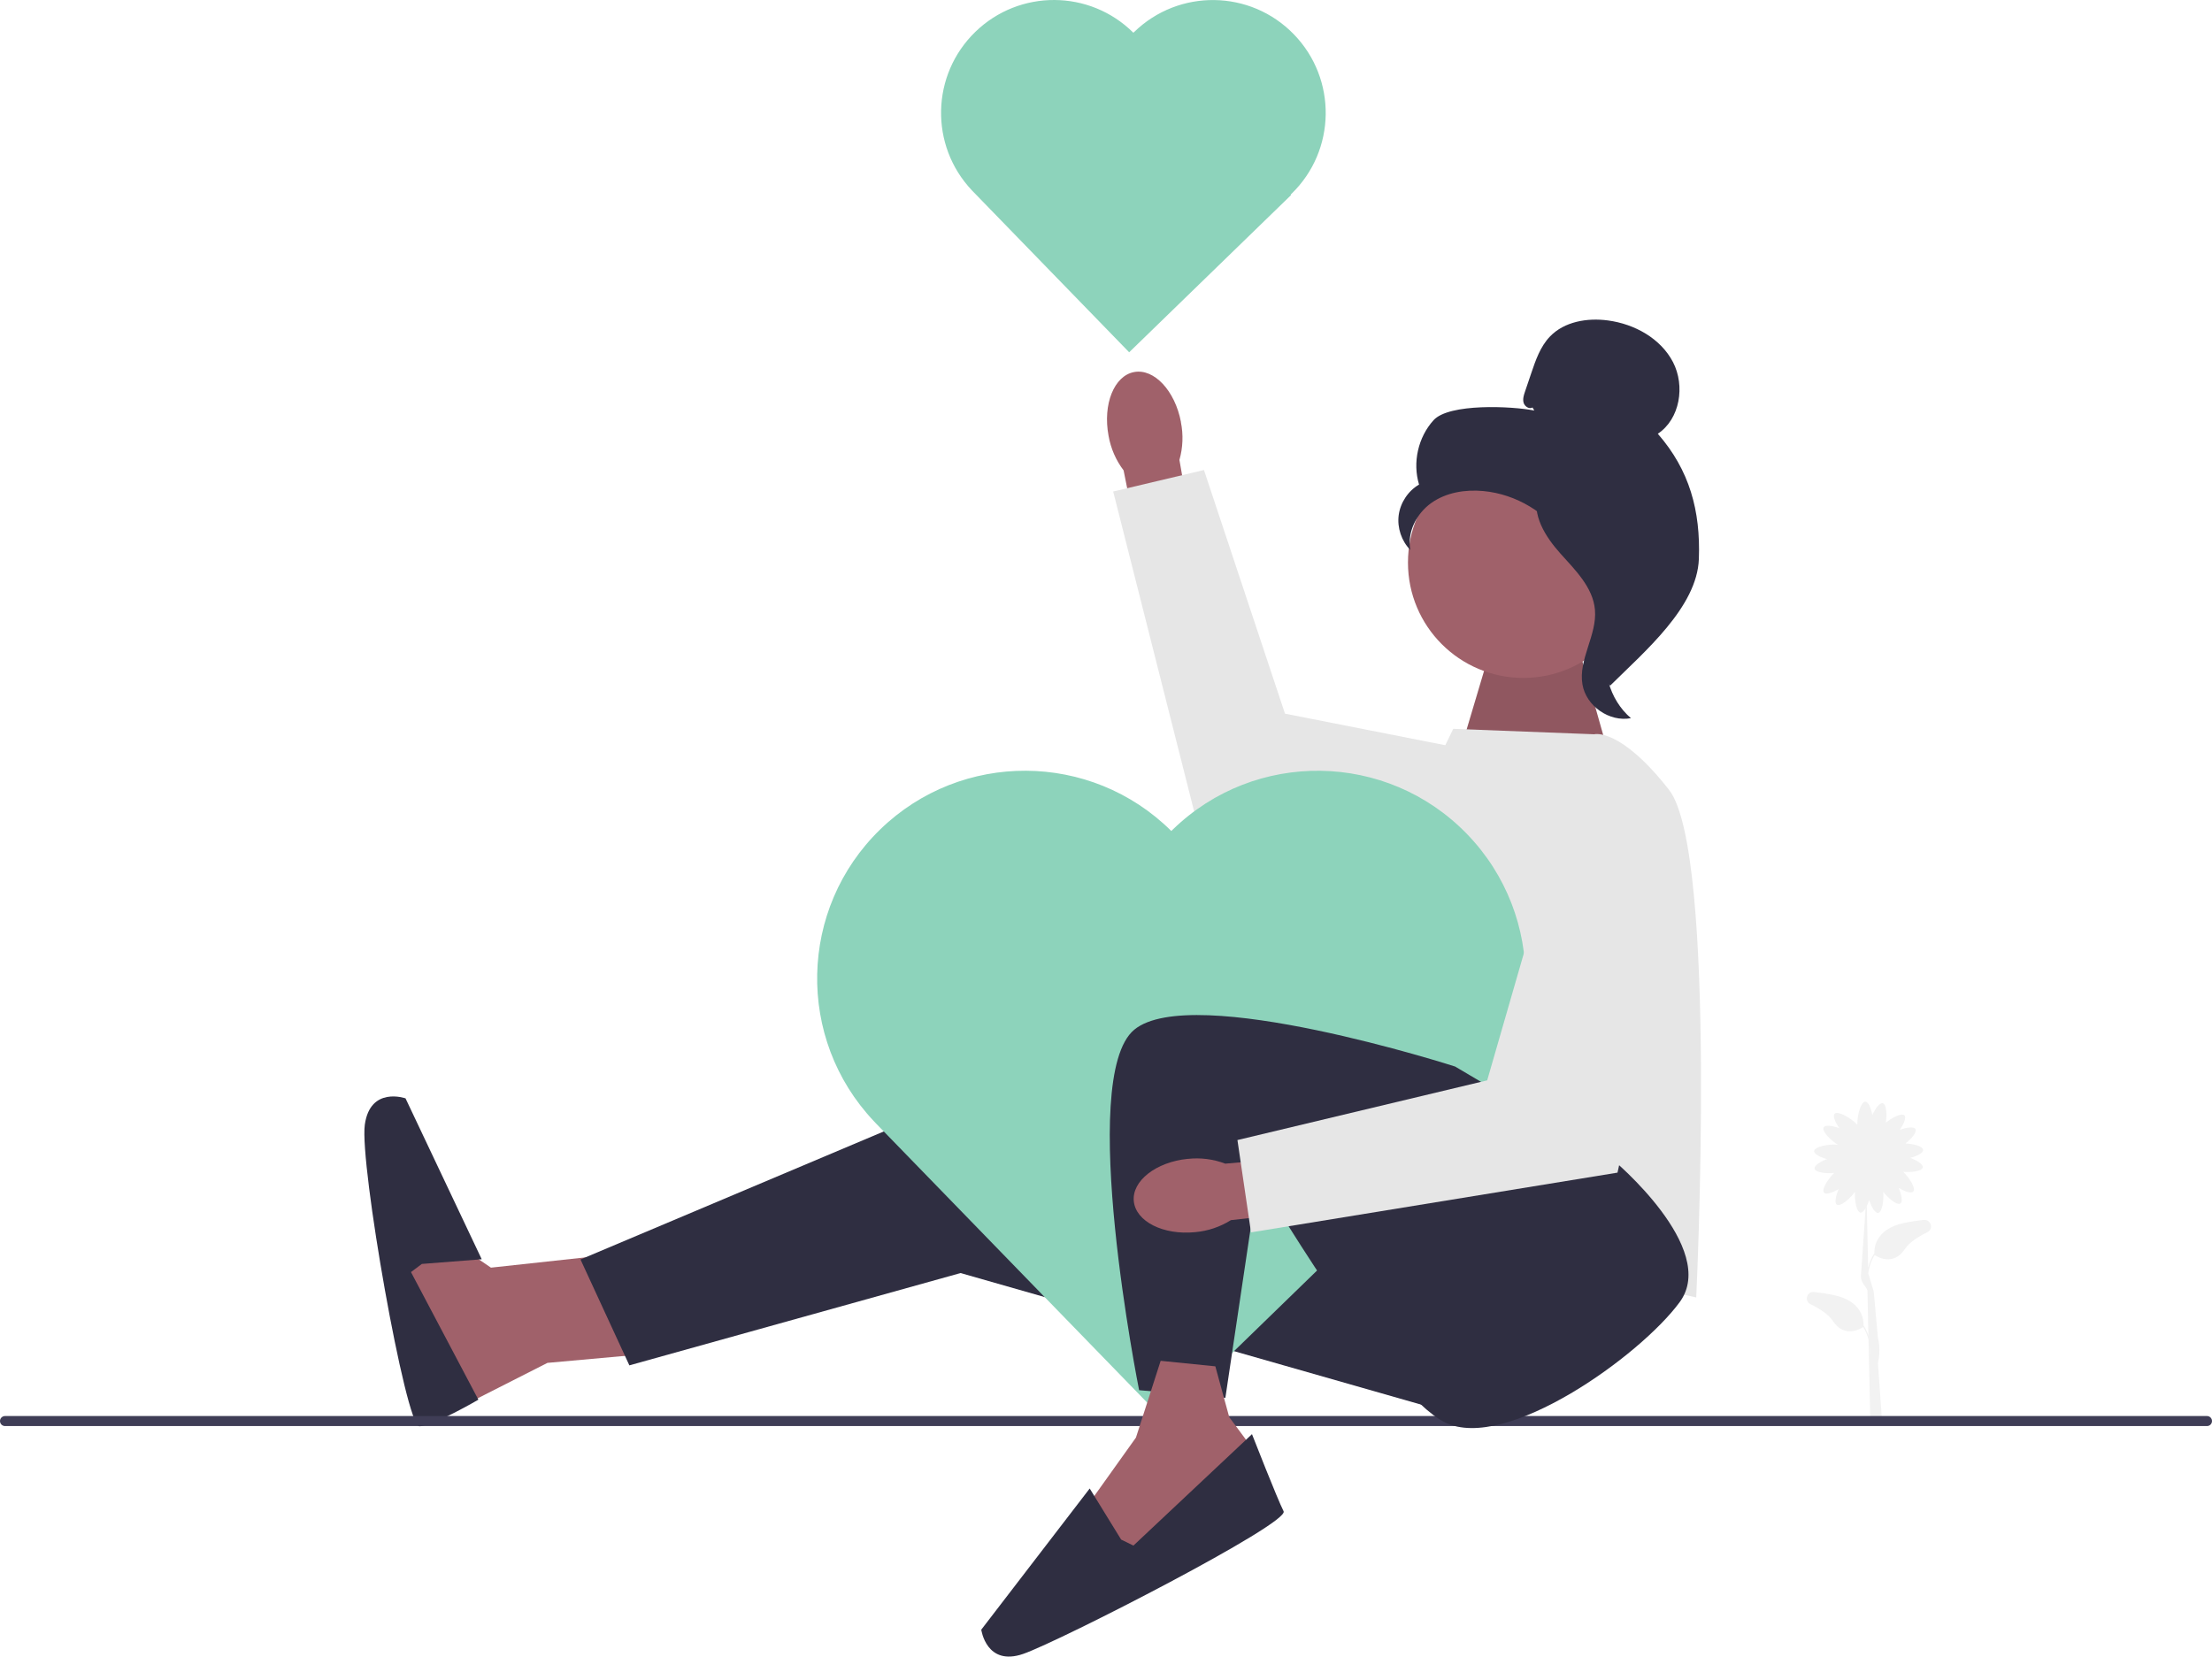
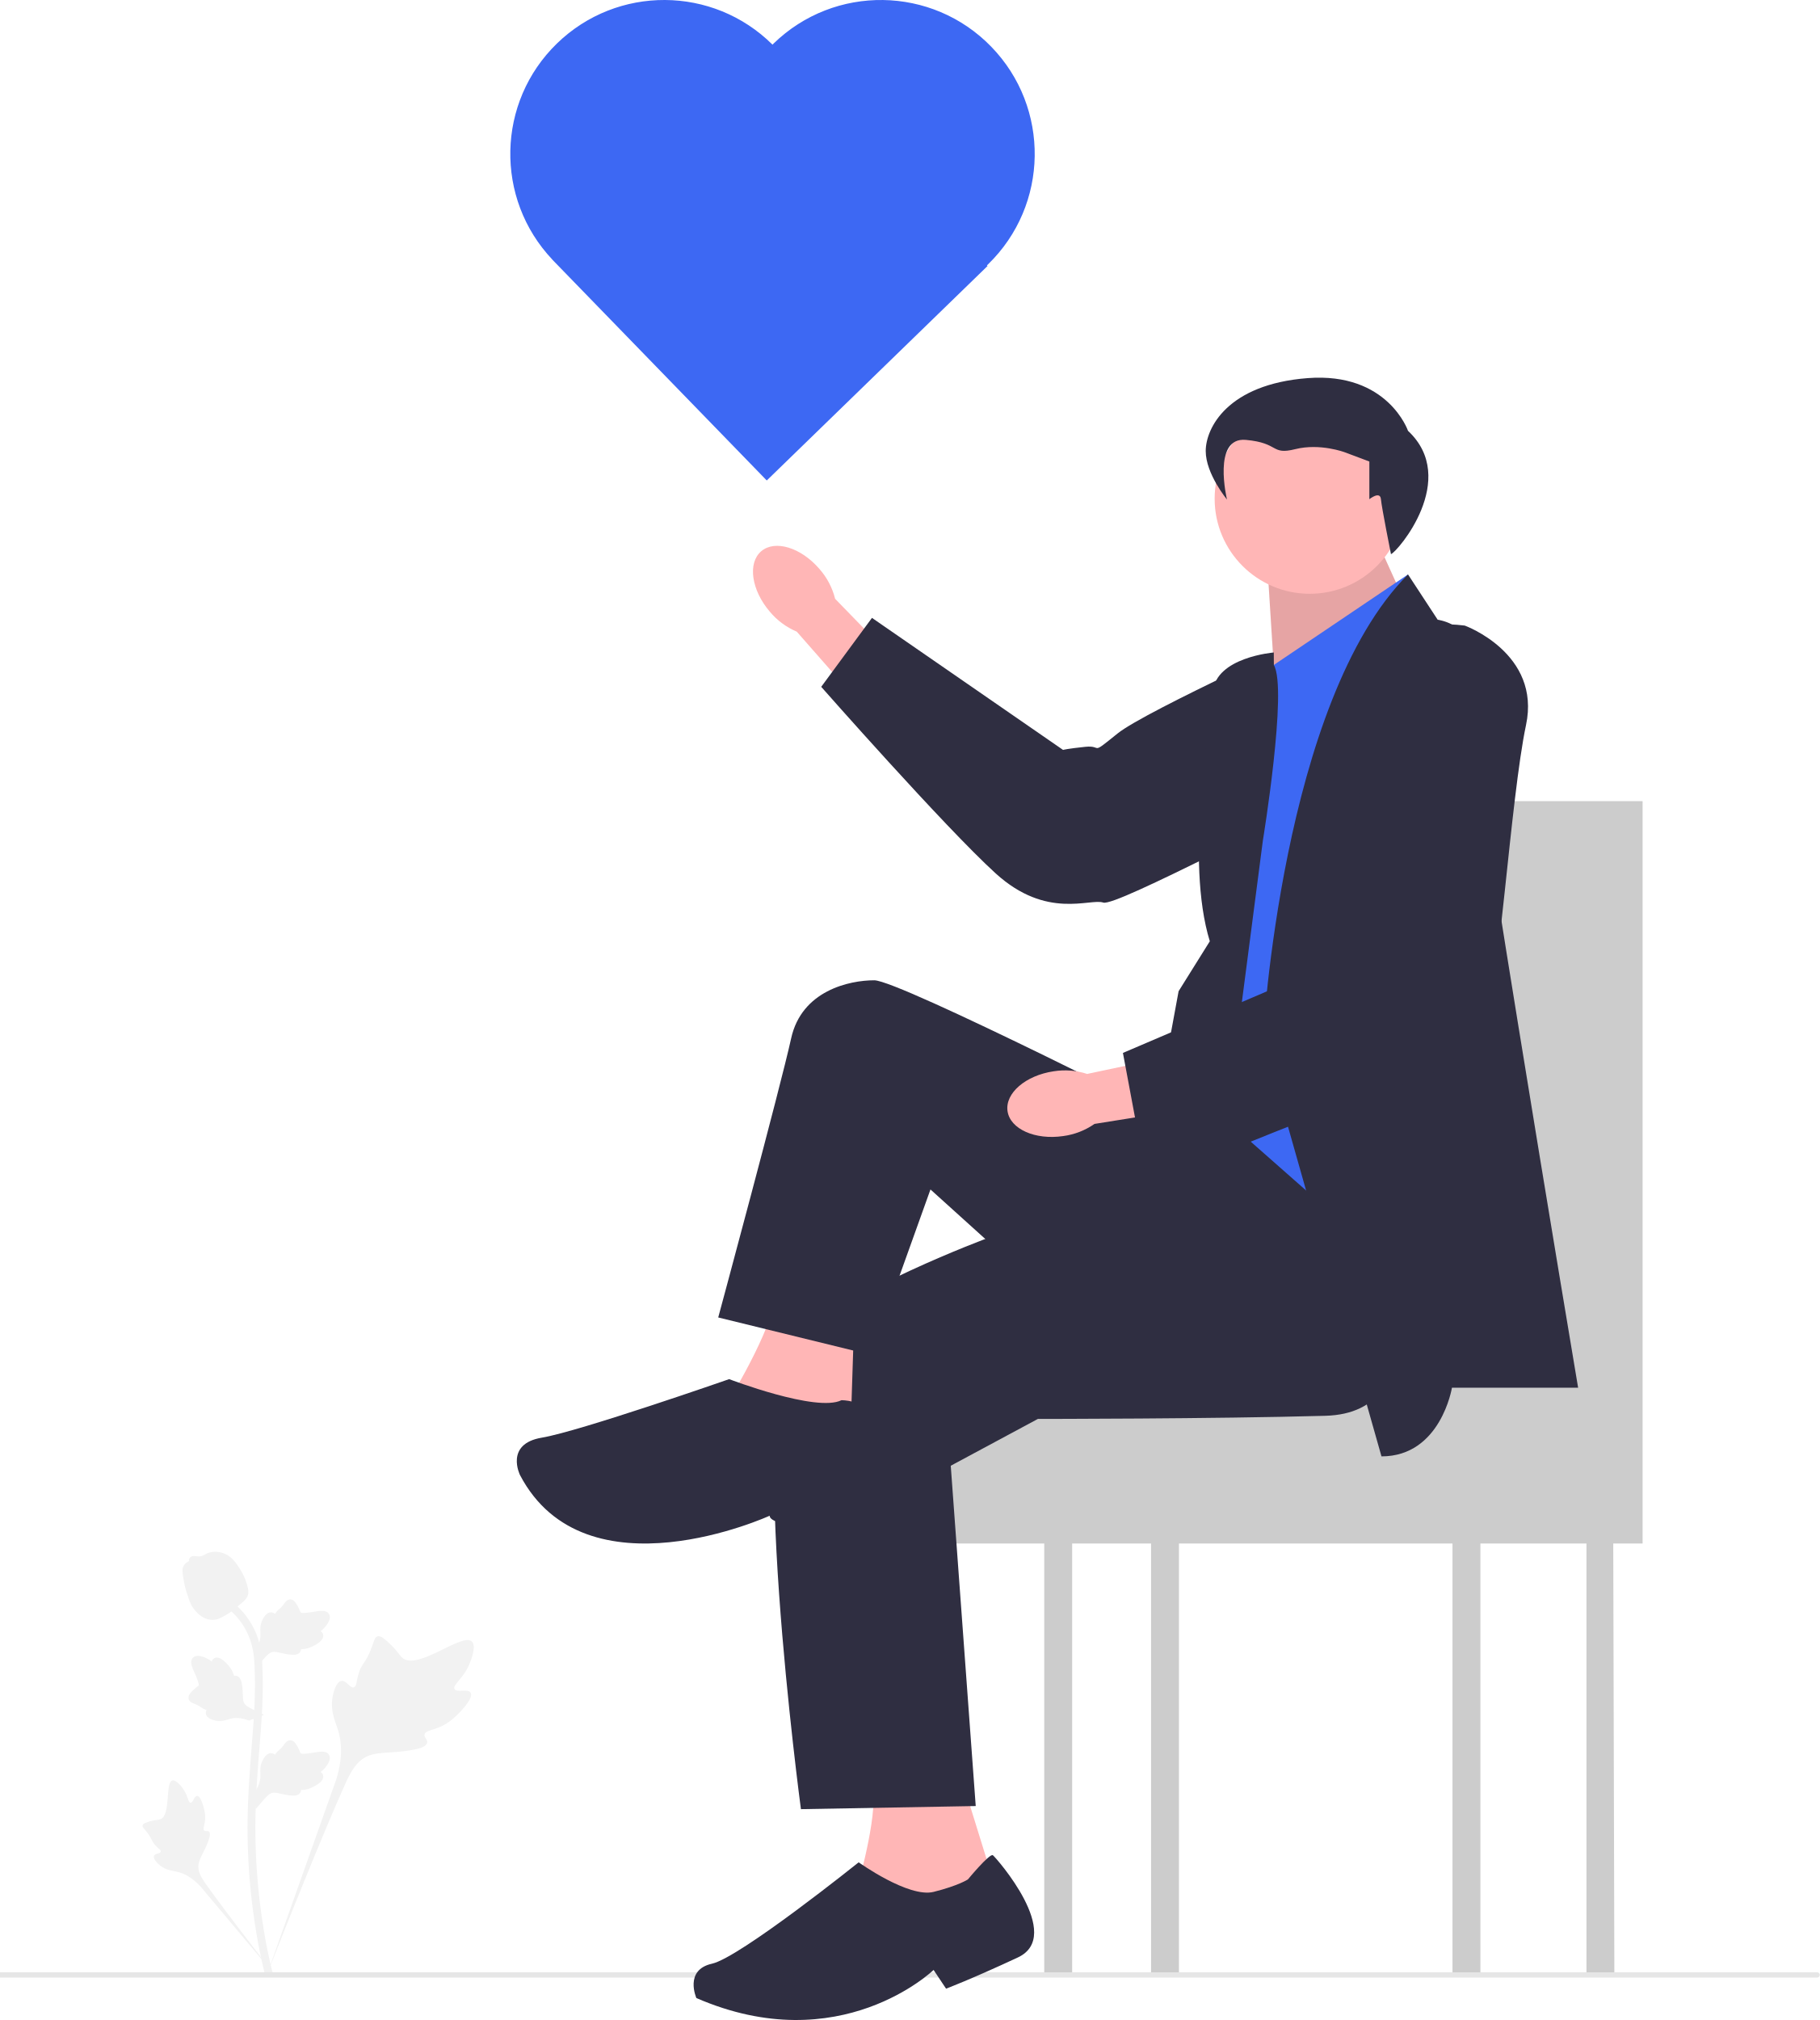
- <svg xmlns="http://www.w3.org/2000/svg" width="524.67" height="392.985" viewBox="0 0 524.67 392.985">
-   <polygon points="146.06 297.499 116.45 300.719 102.28 291.059 94.08 300.719 98.02 321.099 102.52 337.189 129.85 323.309 151.86 321.319 146.06 297.499" fill="#a0616a" />
-   <polygon points="296.09 263.369 224.62 262.079 137.69 298.779 149.28 323.899 227.84 301.999 349.53 336.769 332.79 254.359 296.09 263.369" fill="#2f2e41" />
-   <path d="m100.05,299.839l14.21-1.11-18.07-38.17s-8.37-2.96-9.66,6.25c-1.29,9.2,9.7,71.53,12.92,71.53s14.02-6.3,14.02-6.3l-15.99-30.27,2.58-1.93h-.01v-0Z" fill="#2f2e41" />
-   <path d="m456.35,289.389c-1.43.15-2.99.38-4.65.72-7.04,1.43-7.18,6.21-7.12,7.3l-.05-.03c-.71,1.13-1.15,2.28-1.42,3.37l-.32-14.64c.21-.43.4-.93.56-1.43.53,1.62,1.39,3.15,2.13,3.05.97-.13,1.39-2.98,1.21-5,1.23,1.58,3.3,3.28,4.08,2.76.62-.42.25-2.14-.43-3.7,1.42.86,2.99,1.42,3.48.87.67-.74-.93-3.27-2.4-4.68,1.97.18,4.48-.13,4.64-1.03.14-.74-1.36-1.67-2.95-2.27,1.6-.42,3.1-1.16,3.05-1.89-.06-.87-2.28-1.45-4.2-1.53,1.45-1.13,2.78-2.7,2.37-3.41-.37-.65-2.11-.4-3.72.17.95-1.36,1.62-2.89,1.11-3.41-.63-.65-2.88.47-4.42,1.72.3-1.94.15-4.39-.72-4.61-.73-.19-1.76,1.24-2.47,2.79-.31-1.63-.95-3.17-1.68-3.17-1.04,0-1.88,3.14-1.88,5.18v.33c-.1-.12-.22-.25-.36-.38-1.47-1.42-4.3-3-5.03-2.26-.51.52.16,2.05,1.11,3.41-1.61-.57-3.35-.83-3.72-.17-.5.88,1.65,3.06,3.39,4.12-.1-.01-.22-.02-.33-.03-2.04-.14-5.23.49-5.3,1.53-.05.73,1.45,1.47,3.05,1.89-1.6.6-3.09,1.53-2.95,2.27.16.9,2.67,1.21,4.64,1.03-1.47,1.41-3.07,3.94-2.4,4.68.49.54,2.06-.02,3.48-.87-.68,1.56-1.05,3.28-.43,3.7.82.55,3.09-1.37,4.28-3.02-.12,2.02.36,4.8,1.32,4.91.4.05.83-.38,1.21-1.04l-1.09,15.74c-.25,1.83,1.37,3.03,1.52,3.78l.23,10.66c-.26-.76-.62-1.54-1.1-2.31l-.05.03c.06-1.1-.08-5.87-7.12-7.3-1.66-.34-3.22-.57-4.65-.72-1.69-.18-2.35,2.13-.82,2.88,2.21,1.08,4.29,2.44,5.37,4.05,2.77,4.12,6.59,1.74,7.14,1.37.61,1.01,1.01,2.03,1.26,3l.12,5.66c-.03.13-.05.21-.05.21l.06.02.3,13.7,2.8-.02-1-14c.17-.76.69-3.33,0-6l-1-11h0s.06.29,0,0l-1.3-4.32c.19-1.34.63-2.84,1.52-4.33.54.37,4.37,2.75,7.14-1.37,1.08-1.61,3.16-2.97,5.37-4.05,1.52-.75.87-3.06-.82-2.88h0v-.03h0l.01 0Zm-12.76,32.41l-.05-2.4c.11.91.1,1.72.05,2.4Z" fill="#f2f2f2" />
-   <path d="m0,337.109c0,.66.53,1.19,1.19,1.19h522.29c.66,0,1.19-.53,1.19-1.19s-.53-1.19-1.19-1.19H1.19c-.66,0-1.19.53-1.19,1.19Z" fill="#3f3d56" />
-   <polygon points="346.55 177.509 353.64 153.689 374.24 153.039 382.61 182.659 346.55 177.509" fill="#a0616a" />
-   <polygon points="346.55 177.509 353.64 153.689 374.24 153.039 382.61 182.659 346.55 177.509" isolation="isolate" opacity=".1" />
-   <path d="m378.18,174.189l-33.48-1.29-10.38,21.35-16.02,94.55,84.03,18.99s5.15-105.6-6.44-120.41-17.71-13.2-17.71-13.2h0v.01Z" fill="#e6e6e6" />
-   <path id="uuid-ce5dfef4-6665-425b-8b3c-ac26575ec1b1-40" d="m280.12,100.149c-1.4-7.45-6.37-12.78-11.12-11.89s-7.46,7.65-6.06,15.11c.52,2.99,1.74,5.8,3.57,8.22l6.31,31.51,12.45-2.53-5.52-31.46c.83-2.92.95-5.99.35-8.96h.02-0Z" fill="#a0616a" />
-   <polygon points="373.17 182.769 304.79 169.299 285.57 111.499 264.04 116.599 285.64 201.979 363.04 212.159 373.17 182.769" fill="#e6e6e6" />
-   <path d="m269.03,7.569h0c-.07.07-.13.13-.2.2-10.35-10.28-27.03-10.37-37.5-.2h0c-10.5,10.2-10.86,26.95-.8,37.59h0l.25.26h0l37.05,38.15,38.41-37.3-.11-.11c.06-.06.13-.12.2-.18h0c10.61-10.3,10.85-27.25.55-37.85h0c-10.3-10.61-27.25-10.85-37.85-.55h0s0-.01,0-.01Z" fill="#8dd3bb" />
-   <path d="m278.19,196.769h0c-.12.12-.24.25-.36.37-19.07-18.92-49.78-19.09-69.06-.37h0c-19.34,18.79-20,49.64-1.47,69.23h0l.46.49h0l68.24,70.26,70.73-68.7-.2-.2c.12-.11.24-.22.36-.33h0c19.53-18.97,19.99-50.18,1.02-69.72h0c-18.97-19.53-50.18-19.99-69.72-1.02h.01-.01v-.01Z" fill="#8dd3bb" />
-   <path d="m382.52,275.079s25.27,21.05,15.89,33.82c-9.37,12.77-41.25,35.63-55.65,28.54s-44.29-58.33-44.29-58.33l-7.82,52.49-20.46-1.81s-14.86-74.14-1.16-85.51c13.71-11.37,76.11,8.73,76.11,8.73l37.37,22.08h0l.01-.01Z" fill="#2f2e41" />
-   <polygon points="275.3 322.819 269.44 341.029 257.23 358.139 266.59 372.149 296.34 352.559 296.24 342.479 291.57 336.189 288.27 324.129 275.3 322.819" fill="#a0616a" />
-   <path d="m265.94,365.249l-7.47-12.14-25.72,33.49s1.19,8.8,9.97,5.74,63.21-30.96,61.74-33.83-7.5-18.29-7.5-18.29l-28.12,26.43-2.89-1.41h0l-.01.01Z" fill="#2f2e41" />
-   <path id="uuid-0a40e345-6d59-4206-9a33-64d9bcee8b58-41" d="m281.73,274.909c-7.55.75-13.28,5.25-12.8,10.05s6.98,8.09,14.53,7.34c3.02-.26,5.93-1.24,8.5-2.85l31.93-3.57-1.45-12.62-31.82,2.79c-2.83-1.08-5.88-1.47-8.89-1.13h0l0-.01Z" fill="#a0616a" />
-   <polygon points="372.07 189.329 352.75 256.289 293.51 270.449 296.73 292.349 383.66 278.179 400.47 201.949 372.07 189.329" fill="#e6e6e6" />
-   <circle cx="361.32" cy="133.459" r="27.36" fill="#a0616a" />
-   <path d="m363.5,96.669c-.79.46-1.85-.24-2.11-1.12-.25-.88.04-1.82.34-2.68.49-1.46.98-2.92,1.48-4.37,1.05-3.1,2.16-6.31,4.43-8.67,3.42-3.56,8.86-4.47,13.76-3.81,6.29.84,12.49,4.25,15.42,9.88,2.92,5.63,1.68,13.49-3.6,17,7.53,8.63,10.15,18.25,9.74,29.69-.41,11.45-12.89,21.98-21.02,30.04-1.82-1.1-3.47-6.26-2.47-8.14,1-1.87-.43-4.05.8-5.77s2.27,1.02,1.02-.69c-.79-1.08,2.29-3.58,1.12-4.22-5.67-3.14-7.56-10.21-11.13-15.63-4.3-6.53-11.66-10.96-19.44-11.69-4.29-.4-8.82.33-12.33,2.82-3.52,2.49-5.79,6.94-4.98,11.17-2.11-2.14-3.16-5.29-2.77-8.27.4-2.98,2.23-5.74,4.83-7.26-1.58-5.22-.23-11.23,3.44-15.27s18.54-3.35,23.89-2.29l-.41-.71h0s-.01-.01-.01-.01Z" fill="#2f2e41" />
-   <path d="m364.34,116.639c7.09.77,12.21,6.91,16.53,12.58,2.49,3.27,5.1,6.88,5.04,10.99-.06,4.15-2.84,7.72-4.17,11.66-2.17,6.44-.06,14.09,5.11,18.5-5.1.97-10.62-2.86-11.5-7.98-1.03-5.96,3.49-11.71,2.96-17.74-.47-5.31-4.65-9.39-8.21-13.36s-6.89-9.23-5.26-14.3l-.5-.34h0l0-.01Z" fill="#2f2e41" />
+ <svg xmlns="http://www.w3.org/2000/svg" width="583.04" height="647.035" viewBox="0 0 583.04 647.035">
+   <path d="M466.218,256.626v30.311c-3.776,7.305-7.481,16.798-11.107,28.688,0,0,5.556,18.55,11.107,40.964v64.11h-138.665l-9.632,13.662h-26.401v60.05h43.046v138.218h8.942v-138.218h25.278v138.218h8.942v-138.218h87.633v138.218h8.942v-138.218h33.98v138.218h8.942l-.357-138.218h9.4v-237.784h-60.05Z" fill="#ccc" />
+   <g>
+     <path d="M150.784,542.202c-.844-1.424-4.497,.101-5.168-1.191-.669-1.287,2.724-3.249,4.663-7.73,.35-.808,2.553-5.9,.922-7.472-3.092-2.978-17.24,9.313-22.191,5.29-1.087-.883-1.846-2.645-5.134-5.506-1.308-1.138-2.099-1.652-2.865-1.461-1.086,.271-1.172,1.725-2.337,4.584-1.747,4.287-2.78,4.028-3.798,7.449-.756,2.539-.583,4.016-1.472,4.303-1.258,.407-2.416-2.286-4.011-2.045-1.627,.246-2.611,3.382-2.922,5.73-.583,4.406,1.035,7.313,1.932,10.371,.975,3.322,1.553,8.375-.698,15.528l-22.277,62.766c4.918-12.879,19.158-48.185,25.142-61.305,1.727-3.787,3.635-7.629,7.551-9.145,3.77-1.46,8.949-.588,15.55-2.179,.771-.186,2.911-.73,3.18-1.988,.223-1.04-1.036-1.621-.842-2.596,.259-1.307,2.734-1.323,5.775-2.831,2.144-1.063,3.48-2.328,4.629-3.415,.346-.328,5.495-5.262,4.371-7.157h-0l0,0Z" fill="#f2f2f2" />
+     <path d="M63.139,575.245c-.942,.004-1.248,2.236-2.076,2.193-.825-.043-.808-2.275-2.448-4.519-.296-.405-2.159-2.955-3.401-2.608-2.354,.658-.404,11.148-3.806,12.418-.747,.279-1.831,.143-4.184,.931-.936,.314-1.417,.554-1.544,.985-.18,.611,.508,1.073,1.575,2.47,1.6,2.094,1.175,2.527,2.56,4.013,1.028,1.104,1.803,1.445,1.687,1.964-.163,.735-1.819,.526-2.161,1.379-.349,.87,.907,2.257,1.969,3.087,1.994,1.558,3.888,1.602,5.647,2.044,1.912,.48,4.559,1.654,7.42,4.823l24.378,29.044c-4.902-6.13-18.122-23.306-22.835-30.029-1.361-1.941-2.696-3.985-2.31-6.345,.371-2.272,2.293-4.562,3.417-8.261,.131-.432,.481-1.639-.058-2.134-.446-.409-1.095,.041-1.517-.335-.567-.504,.14-1.724,.277-3.651,.097-1.359-.138-2.38-.341-3.258-.061-.265-.997-4.215-2.251-4.21v0s-0,0-0,0Z" fill="#f2f2f2" />
+     <path d="M81.939,579.465l-.568-5.068,.259-.384c1.2-1.777,1.812-3.512,1.819-5.159,.001-.262-.011-.524-.023-.79-.049-1.057-.11-2.371,.575-3.903,.384-.854,1.463-2.831,3.086-2.587,.437,.061,.767,.262,1.018,.497,.037-.059,.075-.117,.115-.181,.505-.771,.905-1.101,1.291-1.419,.296-.245,.602-.497,1.082-1.094,.21-.262,.374-.492,.513-.685,.42-.585,.968-1.282,1.935-1.27,1.033,.049,1.574,.903,1.932,1.468,.64,1.008,.93,1.735,1.122,2.217,.07,.176,.149,.374,.19,.436,.333,.489,3.038,.032,4.057-.135,2.289-.382,4.27-.712,5.087,.732,.585,1.033,.151,2.398-1.33,4.168-.461,.551-.952,.969-1.388,1.297,.361,.215,.684,.546,.815,1.065h0c.308,1.229-.748,2.459-3.137,3.663-.593,.301-1.392,.702-2.512,.896-.527,.091-1.002,.113-1.408,.125-.009,.235-.064,.489-.207,.751-.42,.771-1.293,1.138-2.61,1.05-1.449-.076-2.642-.352-3.694-.595-.919-.21-1.711-.389-2.332-.347-1.153,.093-2.041,1.016-3.083,2.212l-2.603,3.042h-0l-0-0Z" fill="#f2f2f2" />
+     <path d="M84.572,549.289l-4.758,1.835-.437-.153c-2.023-.71-3.857-.862-5.452-.451-.254,.065-.504,.143-.759,.223-1.01,.315-2.266,.708-3.922,.434-.924-.155-3.11-.697-3.285-2.329-.052-.438,.059-.809,.222-1.111-.066-.021-.133-.042-.204-.065-.874-.293-1.295-.597-1.7-.889-.312-.224-.633-.456-1.332-.769-.307-.137-.571-.237-.793-.322-.672-.258-1.486-.611-1.719-1.549-.215-1.011,.474-1.751,.93-2.241,.813-.875,1.442-1.34,1.86-1.648,.153-.112,.324-.239,.373-.294,.389-.446-.74-2.947-1.159-3.891-.95-2.118-1.772-3.95-.582-5.106,.851-.828,2.282-.754,4.369,.229,.65,.307,1.179,.675,1.607,1.013,.117-.404,.354-.8,.823-1.058h0c1.11-.61,2.569,.099,4.339,2.105,.442,.498,1.033,1.169,1.504,2.203,.221,.487,.363,.941,.478,1.331,.229-.051,.49-.063,.779,.009,.852,.21,1.429,.962,1.678,2.258,.294,1.421,.329,2.645,.362,3.724,.03,.942,.058,1.753,.255,2.344,.382,1.091,1.5,1.717,2.922,2.422l3.603,1.746h-0s0,0,0,0Z" fill="#f2f2f2" />
+     <path d="M81.939,534.358l-.568-5.068,.259-.384c1.2-1.777,1.812-3.512,1.819-5.159,.001-.262-.011-.524-.023-.79-.049-1.057-.11-2.371,.575-3.903,.384-.854,1.463-2.831,3.086-2.587,.437,.061,.767,.262,1.018,.497,.037-.059,.075-.117,.115-.181,.505-.771,.905-1.101,1.291-1.419,.296-.245,.602-.497,1.082-1.094,.21-.262,.374-.492,.513-.685,.42-.585,.968-1.282,1.935-1.27,1.033,.049,1.574,.903,1.932,1.468,.64,1.008,.93,1.735,1.122,2.217,.07,.176,.149,.374,.19,.436,.333,.489,3.038,.032,4.057-.135,2.289-.382,4.27-.712,5.087,.732,.585,1.033,.151,2.398-1.33,4.168-.461,.551-.952,.969-1.388,1.297,.361,.215,.684,.546,.815,1.065h0c.308,1.229-.748,2.459-3.137,3.663-.593,.301-1.392,.702-2.512,.896-.527,.091-1.002,.113-1.408,.125-.009,.235-.064,.489-.207,.751-.42,.771-1.293,1.138-2.61,1.05-1.449-.076-2.642-.352-3.694-.595-.919-.21-1.711-.389-2.332-.347-1.153,.093-2.041,1.016-3.083,2.212l-2.603,3.042h-0l-0-0Z" fill="#f2f2f2" />
+     <path d="M87.124,632.736l-1.062-.666-.257-1.226,.257,1.226-1.238,.142c-.02-.115-.087-.379-.188-.793-.554-2.266-2.244-9.162-3.654-20.023-.984-7.581-1.541-15.376-1.656-23.17-.115-7.807,.255-13.717,.551-18.467,.224-3.583,.496-6.994,.762-10.317,.71-8.878,1.379-17.265,.881-26.55-.11-2.073-.341-6.387-2.862-10.978-1.462-2.663-3.476-5.027-5.987-7.024l1.561-1.963c2.771,2.207,5,4.826,6.623,7.782,2.795,5.09,3.047,9.791,3.168,12.05,.507,9.449-.17,17.916-.887,26.88-.264,3.311-.536,6.708-.759,10.276-.294,4.706-.66,10.565-.546,18.271,.113,7.701,.663,15.4,1.634,22.886,1.392,10.724,3.058,17.517,3.605,19.749,.291,1.192,.352,1.441,.054,1.914h0Z" fill="#f2f2f2" />
+     <path d="M68.075,518.872c-.103,0-.207-.002-.312-.01-2.134-.115-4.11-1.392-5.875-3.796-.827-1.131-1.251-2.42-2.095-4.992-.131-.396-.767-2.408-1.154-5.176-.253-1.808-.221-2.565,.137-3.233,.398-.744,1.041-1.263,1.766-1.613-.032-.24-.006-.487,.098-.739,.427-1.045,1.563-.908,2.177-.842,.311,.039,.699,.091,1.117,.069,.658-.032,1.012-.228,1.548-.521,.513-.281,1.15-.631,2.096-.825,1.865-.389,3.427,.14,3.942,.313,2.71,.903,4.046,3.01,5.593,5.45,.308,.489,1.367,2.271,2.065,4.713,.504,1.762,.433,2.545,.281,3.128-.308,1.197-1.036,1.882-2.885,3.394-1.931,1.583-2.9,2.376-3.732,2.858-1.937,1.118-3.153,1.821-4.768,1.821h0Z" fill="#f2f2f2" />
+   </g>
+   <path d="M583.04,632.596h0c0,.464-.376,.84-.84,.84H0v-1.68H582.2c.464,0,.84,.376,.84,.84Z" fill="#e6e6e6" />
+   <g>
+     <g>
+       <path id="uuid-ab5b4137-23bf-44b0-b8fd-0caecc79ac33-362" d="M262.566,182.277c-5.918-6.915-14.284-9.466-18.684-5.699-4.4,3.767-3.168,12.425,2.753,19.342,2.327,2.795,5.291,4.993,8.641,6.408l25.447,28.982,13.346-12.231-26.503-27.273c-.882-3.53-2.596-6.798-5-9.529Z" fill="#ffb6b6" />
+       <path d="M453.566,217.619s5.566,25.476-16.525,33.599c-22.091,8.123-79.337,39.314-83.575,37.885-4.238-1.429-18.101,5.549-34.463-9.338-16.362-14.886-55.892-59.766-55.892-59.766l16.26-22.083,61.219,42.291s1.309-.389,7.113-.99,1.265,3.059,10.342-4.262,67.013-33.56,67.013-33.56c0,0,17.001-8.424,28.509,16.224l-0-0v0Z" fill="#2f2e41" />
+     </g>
+     <path d="M309.111,573l9,29-25,17-18-16s7-25,4-31l30,1Z" fill="#ffb6b6" />
+     <polygon points="436.111 162 450.449 193.63 408.496 219.709 406.111 182 436.111 162" fill="#ffb6b6" />
+     <polygon points="436.111 162 450.449 193.63 408.496 219.709 406.111 182 436.111 162" isolation="isolate" opacity=".1" />
+     <circle cx="419.623" cy="159.734" r="30.464" fill="#ffb6b6" />
+     <path d="M408.111,213l43-29-7,245s-35.5-61.5-62.5-64.5c0,0,3-7,5-11s5-24,5-24l14-108,2.5-8.5v0Z" fill="#3d68f3" />
+     <path d="M442.611,466.5l-38-134s6-108,46.5-148.5l9.5,14.5s9.394,1.394,7.697,7.697c-1.697,6.303,37.303,238.303,37.303,238.303h-40.421s-3.579,22-22.579,22Z" fill="#2f2e41" />
+     <path d="M408.111,213v-4s-18.5,1.5-19.5,12.5-9,54-1,80l-10,16-7,38,22,6,12-92.28s8-48.72,3.5-56.22v0Z" fill="#2f2e41" />
+     <path d="M443.611,403.5s17,49-19,50-92.083,1-92.083,1l-27.917,15,8,109-56,1s-18-134-2-150,62-33,62-33l53-27,14.906-18.094,59.094,52.094Z" fill="#2f2e41" />
+     <path d="M445.651,177.5c2.124-.755,22.01-24.06,5.46-39.5,0,0-6.449-18.861-32.167-16.883s-32.643,16.045-32.643,23.355,6.81,15.528,6.81,15.528c0,0-4.832-20.089,6.049-19.099,10.881,.989,7.913,4.946,15.827,2.968,7.913-1.978,15.827,.989,15.827,.989l7.913,2.968v12.069s3.45-2.769,3.704,0,3.221,17.607,3.221,17.607Z" fill="#2f2e41" />
+     <path d="M273.611,424.5l-1,31-39-7s16.746-27.559,14.373-35.28l25.627,11.28Z" fill="#ffb6b6" />
+     <path d="M269.611,448.5s7,0,7,4,11,35-10,36-20-3-20-3c0,0-59,27-80-13,0,0-5-10,7-12s60-18.744,60-18.744c0,0,28,10.744,36,6.744Z" fill="#2f2e41" />
+     <path d="M310.111,602s7-8.48,8-7.74c1,.74,23,25.74,8,32.74s-23,10-23,10l-4-6s-30,29-76,9c0,0-4-9,5-11s47-32.472,47-32.472c0,0,16,11.472,24,9.472s11-4,11-4Z" fill="#2f2e41" />
+     <path d="M381.611,361.5s-93.5-47.5-101.5-47.5-23.291,3.291-26.646,18.646c-3.354,15.354-23.354,89.354-23.354,89.354l49,12,19-53,31,28,52.5-31.307v-16.193Z" fill="#2f2e41" />
+     <g>
+       <path id="uuid-9122ce6e-50cf-4901-97fd-d5a56bf7c6b1-363" d="M337.584,343.15c-9.005,1.322-15.623,7.04-14.781,12.771s8.824,9.304,17.833,7.98c3.606-.479,7.044-1.815,10.028-3.896l38.086-6.082-3.235-17.812-37.202,7.887c-3.457-1.136-7.136-1.426-10.728-.848Z" fill="#ffb6b6" />
+       <path d="M469.294,200.384s24.522,8.87,19.62,31.891-9.025,88.083-12.493,90.906-4.953,18.273-26.27,24.182c-21.317,5.909-82.487,32.066-82.487,32.066l-7.89-42.161,68.413-29.255s.369-1.315,2.953-6.546,3.262,.561,1.906-11.022c-1.356-11.583,7.324-74.588,7.324-74.588,0,0,1.934-18.875,28.923-15.474l-0,0Z" fill="#2f2e41" />
+     </g>
+     <path d="M247.862,13.936h0c-.123,.12-.237,.246-.36,.367-19.071-18.925-49.785-19.091-69.06-.375h0c-19.344,18.79-19.997,49.637-1.467,69.23l-.012,.012,.461,.475h0l68.238,70.259,70.734-68.699-.197-.202c.119-.113,.243-.218,.36-.333h0c19.533-18.971,19.988-50.184,1.018-69.717h0c-18.971-19.533-50.184-19.988-69.716-1.018,0,0-0,0-0,0Z" fill="#3d68f3" />
+   </g>
</svg>
